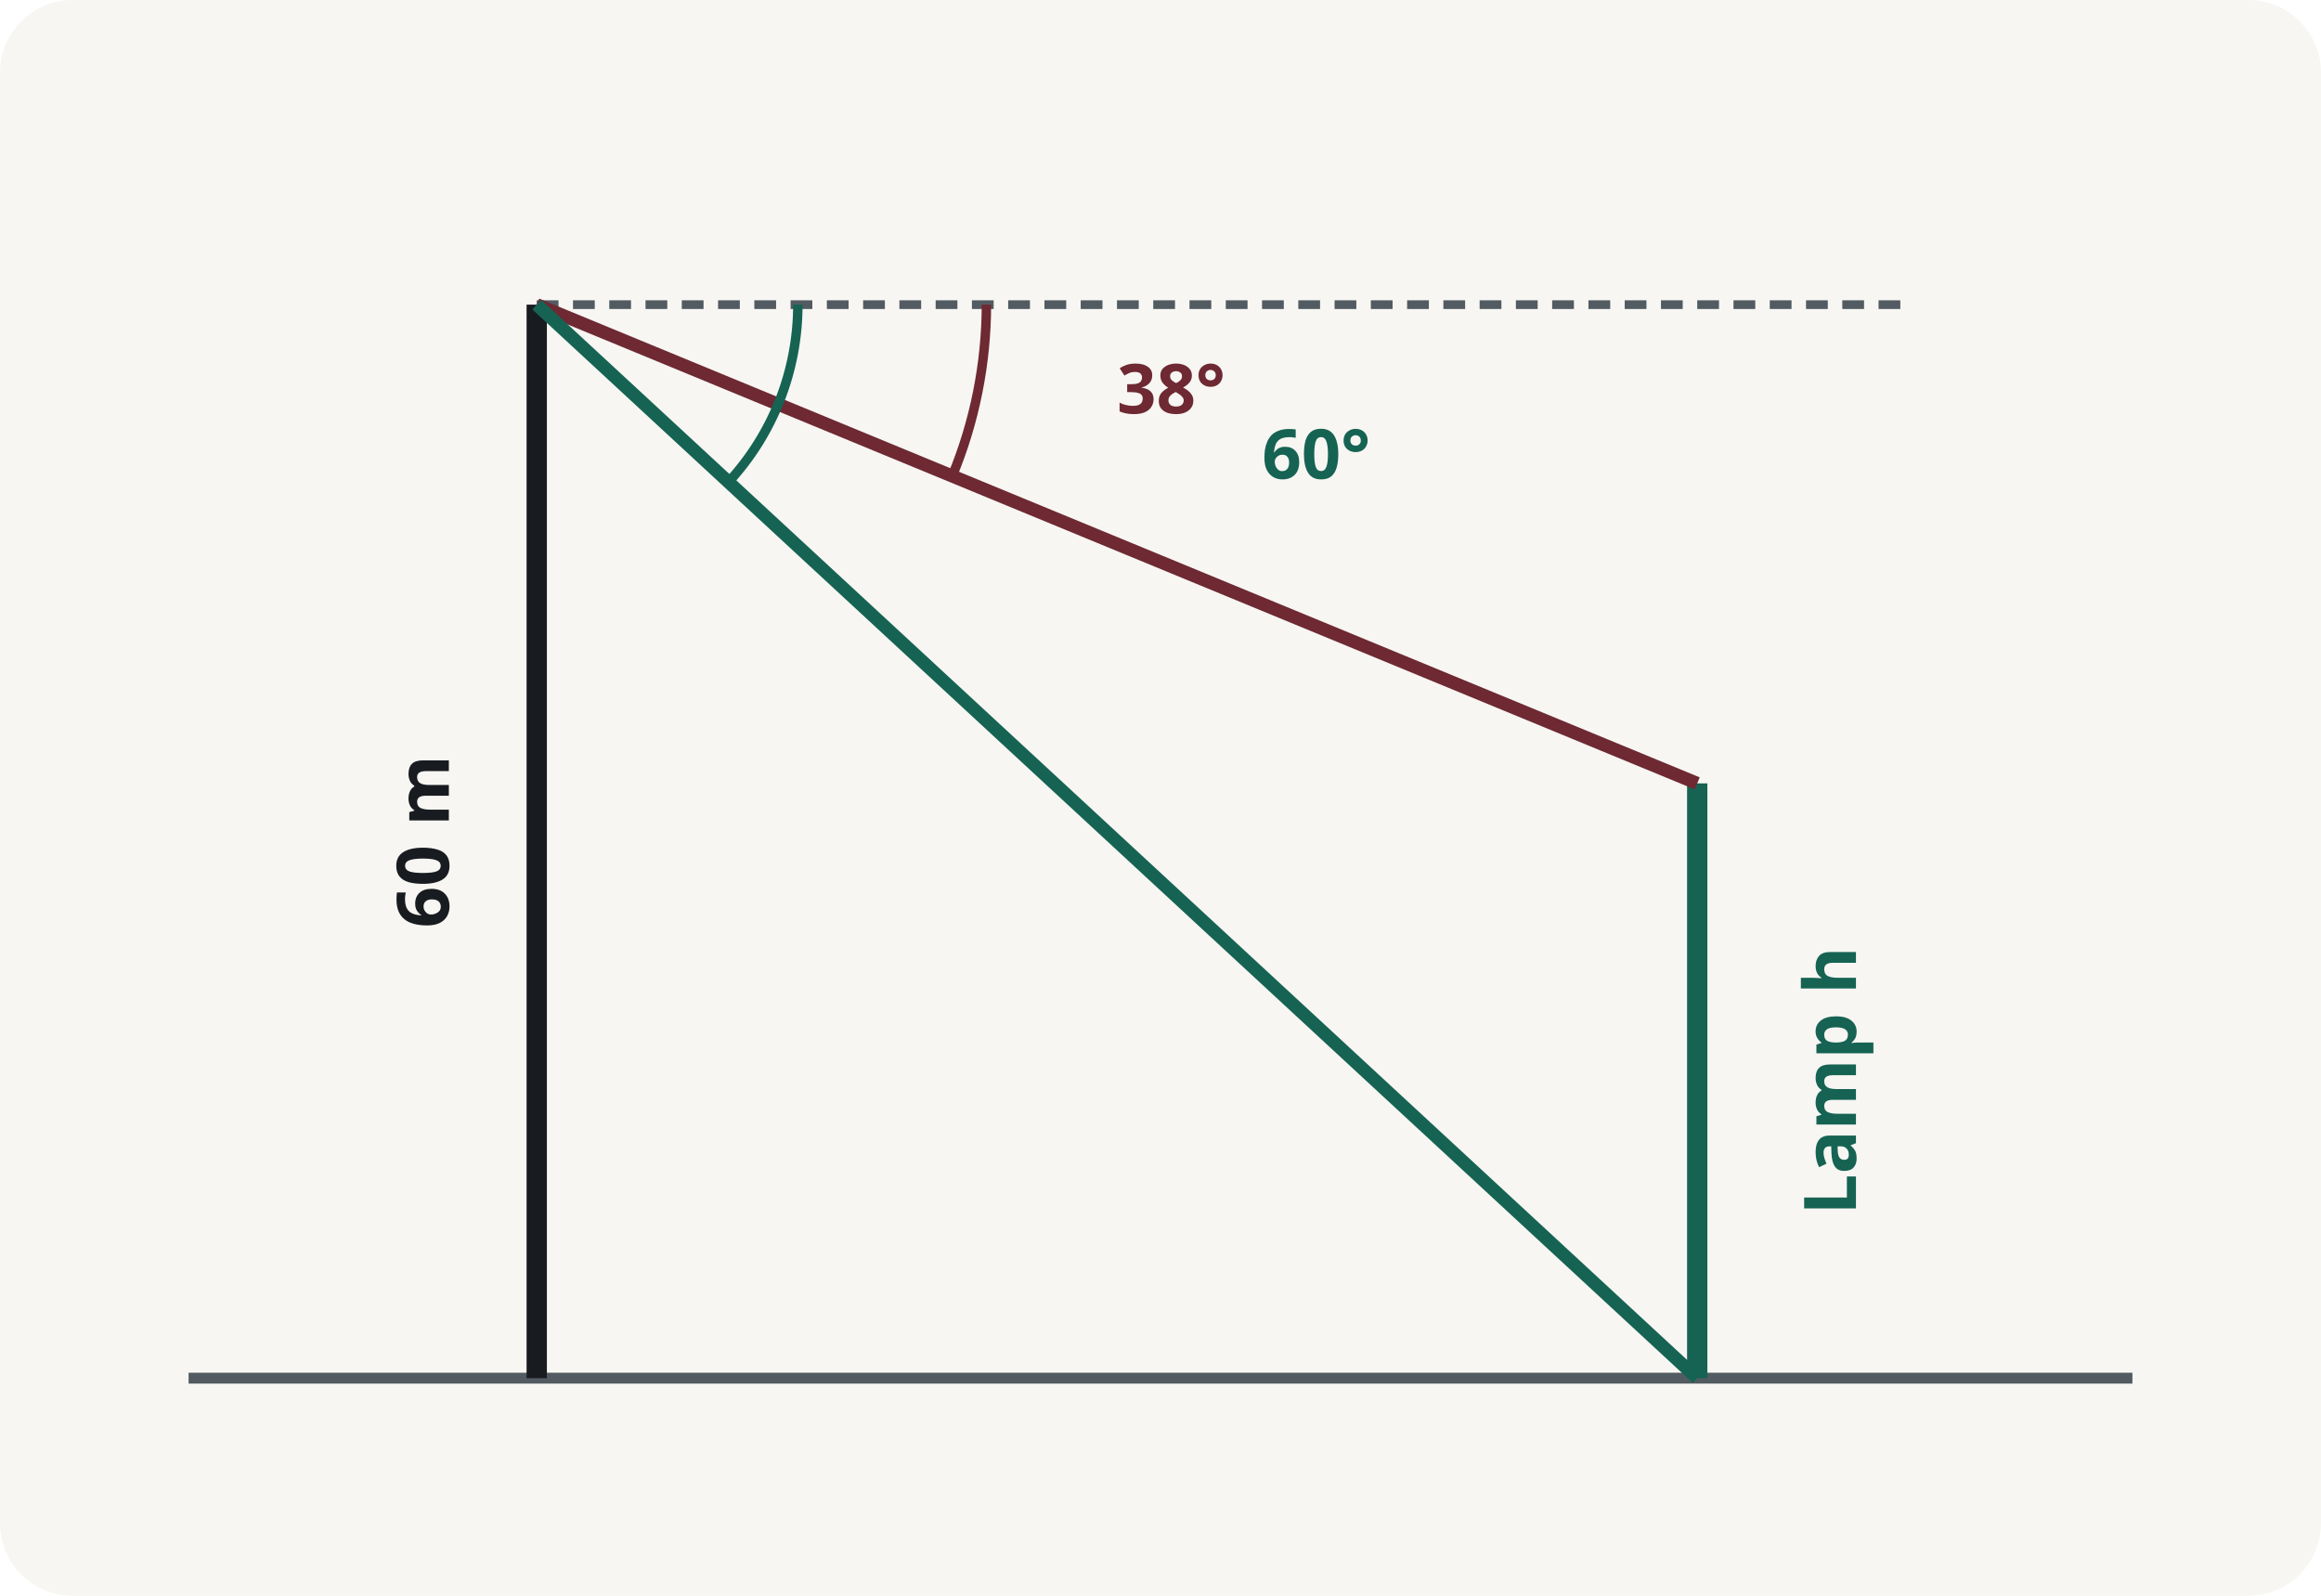
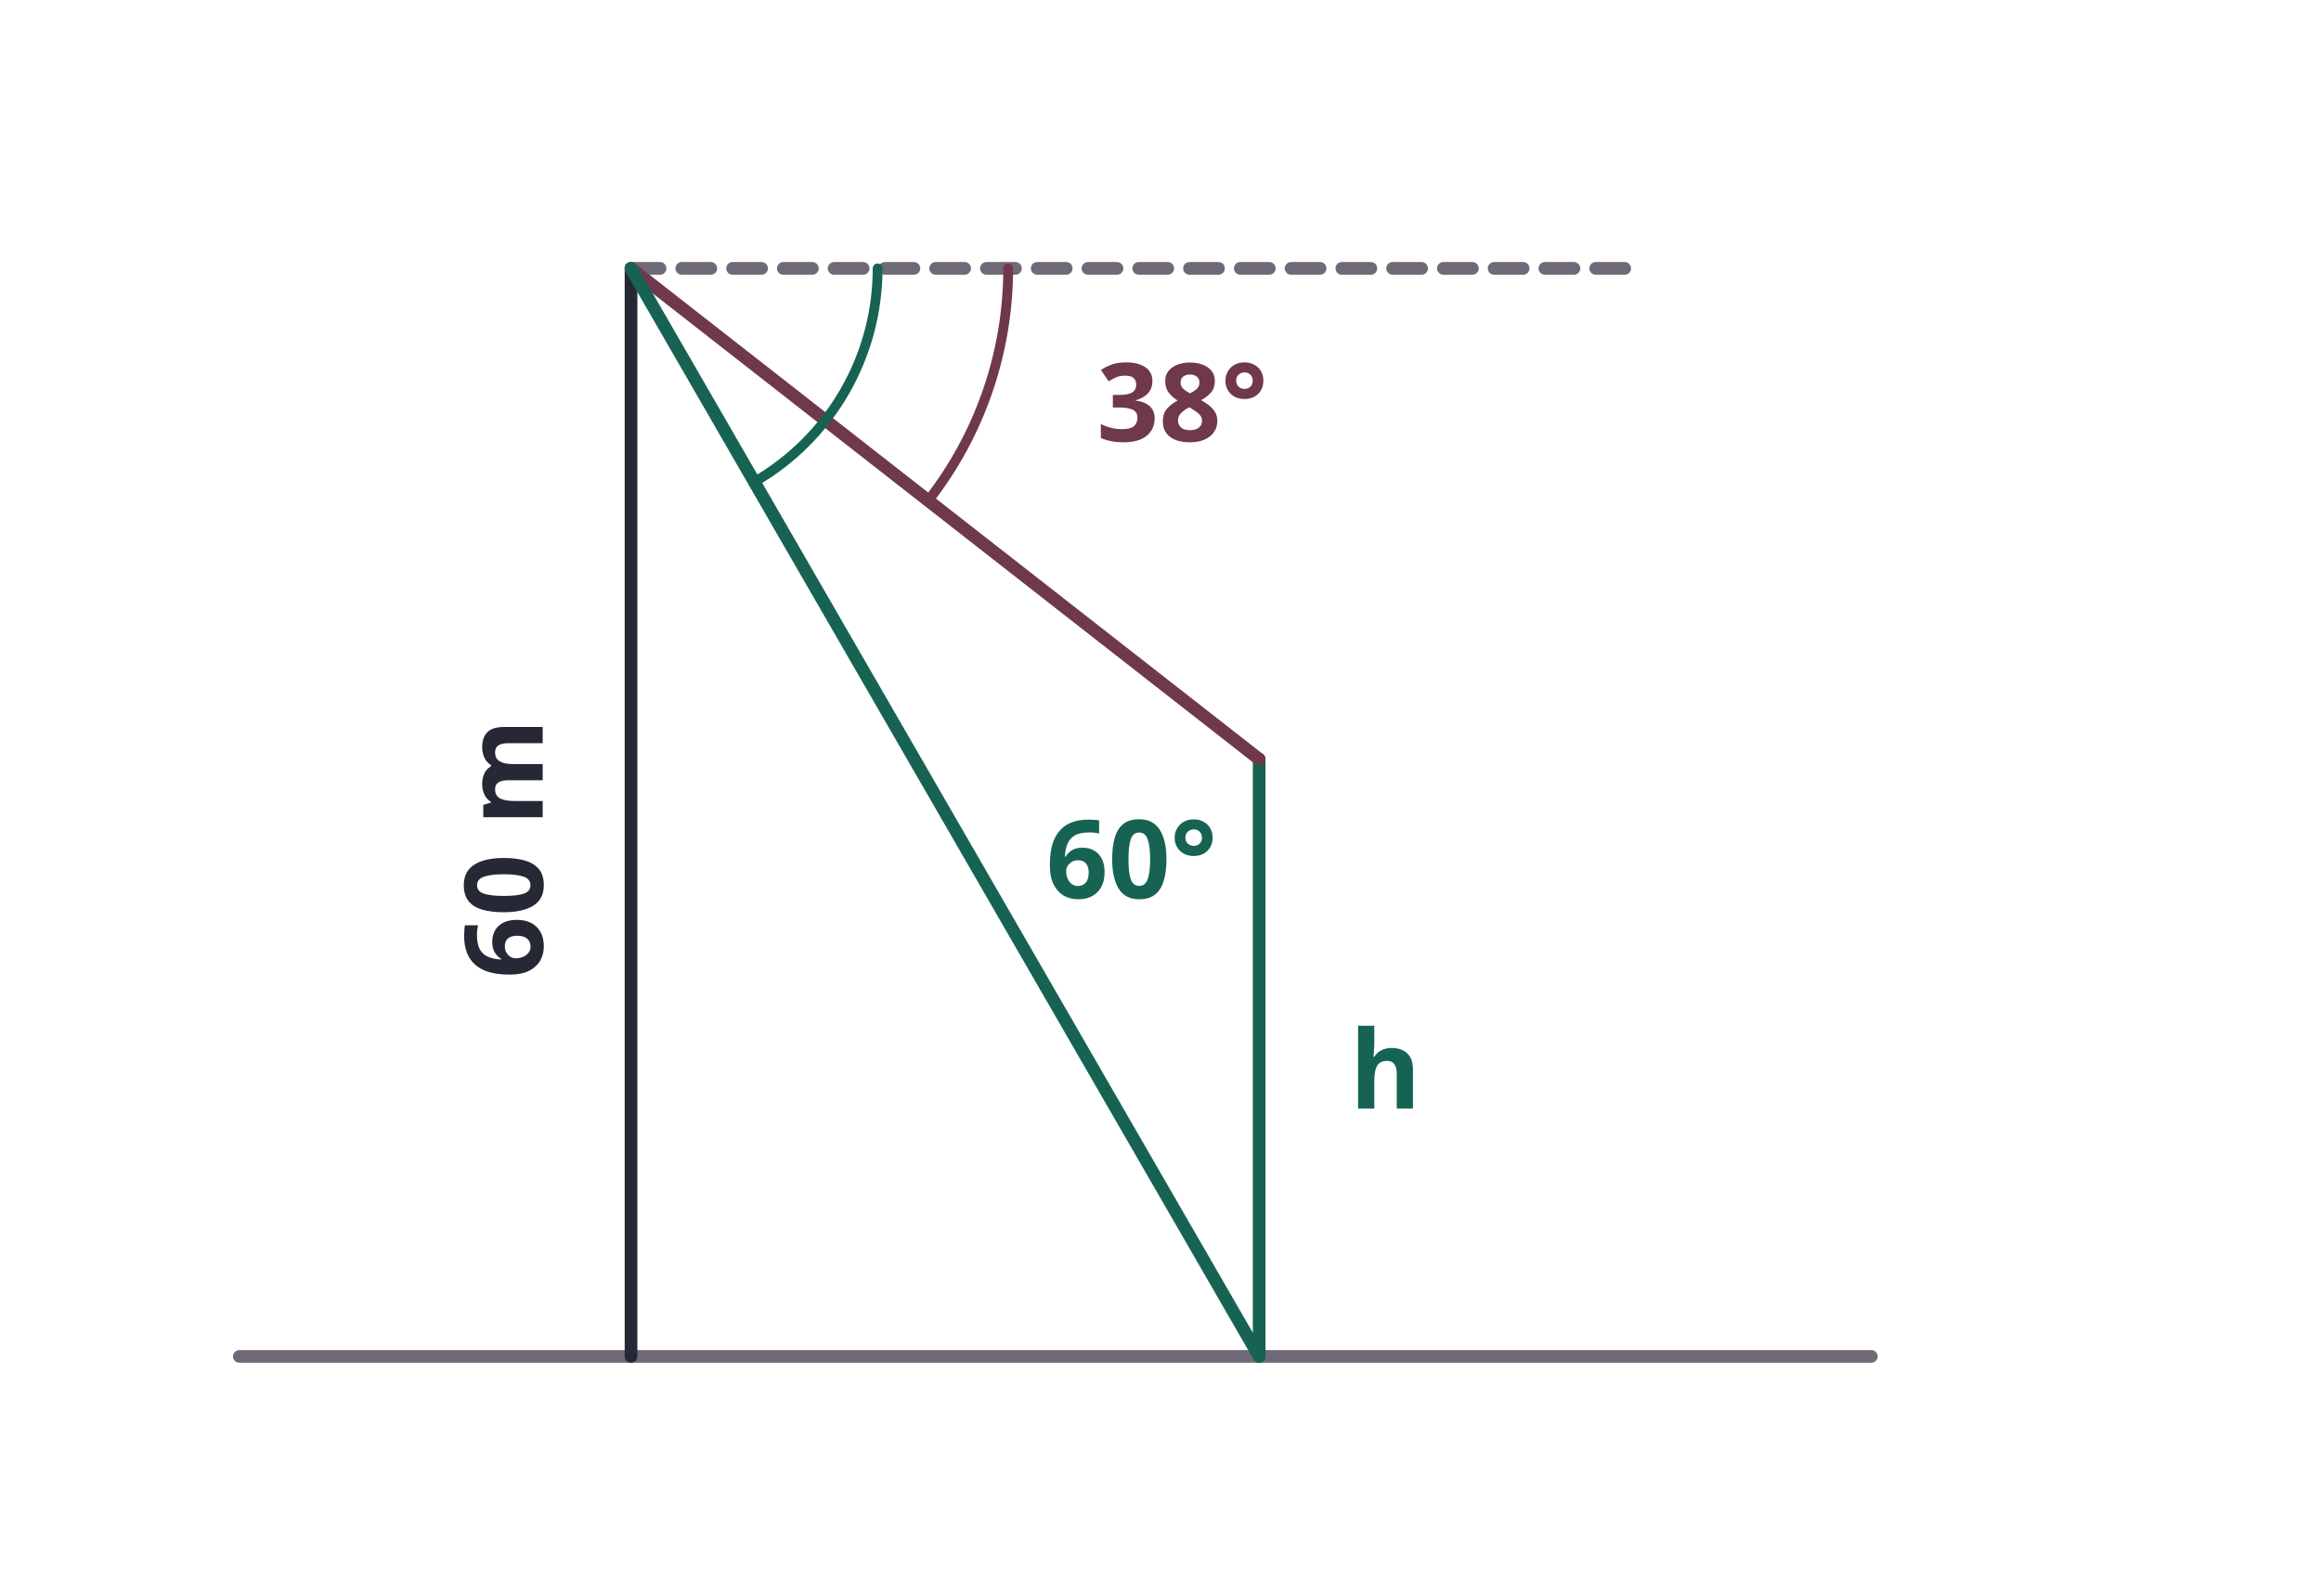
- <svg xmlns="http://www.w3.org/2000/svg" viewBox="0 0 320 220" role="img" aria-labelledby="t desc">
-   <style>text{paint-order:stroke;stroke:#F7F6F2;stroke-width:3px;stroke-linejoin:round;}</style>
-   <rect width="320" height="220" rx="10" fill="#F7F6F2" />
-   <line x1="26" y1="190" x2="294" y2="190" stroke="#525B62" stroke-width="1.5" />
-   <line x1="74" y1="42" x2="74" y2="190" stroke="#181B20" stroke-width="2.8" />
-   <line x1="234" y1="108" x2="234" y2="190" stroke="#166353" stroke-width="2.8" />
-   <line x1="74" y1="42" x2="262" y2="42" stroke="#525B62" stroke-width="1.2" stroke-dasharray="3,2" />
-   <line x1="74" y1="42" x2="234" y2="108" stroke="#6E2933" stroke-width="1.8" />
-   <line x1="74" y1="42" x2="234" y2="190" stroke="#166353" stroke-width="1.8" />
-   <path d="M136.0,42.0 A62,62 0 0,1 131.3,65.6" fill="none" stroke="#6E2933" stroke-width="1.3" />
-   <path d="M110.0,42.0 A36,36 0 0,1 100.4,66.5" fill="none" stroke="#166353" stroke-width="1.3" />
-   <text x="154" y="57" font-family="system-ui,sans-serif" font-size="9.5" font-weight="700" text-anchor="start" fill="#6E2933">38°</text>
-   <text x="174" y="66" font-family="system-ui,sans-serif" font-size="9.5" font-weight="700" text-anchor="start" fill="#166353">60°</text>
-   <text x="58" y="116" transform="rotate(-90 58 116)" font-family="system-ui,sans-serif" font-size="10" font-weight="700" text-anchor="middle" dominant-baseline="central" fill="#181B20">60 m</text>
-   <text x="252" y="149" transform="rotate(-90 252 149)" font-family="system-ui,sans-serif" font-size="10" font-weight="700" text-anchor="middle" dominant-baseline="central" fill="#166353">Lamp h</text>
+ <svg xmlns="http://www.w3.org/2000/svg" viewBox="0 0 320 220" role="img" aria-labelledby="t d">
+   <g stroke-width="1.75" stroke-linecap="round" stroke-linejoin="round">
+     <line x1="33" y1="187" x2="258" y2="187" stroke="#706977" />
+     <line x1="87" y1="37" x2="87" y2="187" stroke="#272836" />
+     <line x1="173.603" y1="104.661" x2="173.603" y2="187" stroke="#166353" />
+     <line x1="87" y1="37" x2="225" y2="37" stroke="#706977" stroke-dasharray="4 3" />
+     <line x1="87" y1="37" x2="173.603" y2="104.661" stroke="#70384b" />
+     <line x1="87" y1="37" x2="173.603" y2="187" stroke="#166353" />
+     <path d="M 139 37 A 52 52 0 0 1 127.977 69.014" fill="none" stroke="#70384b" stroke-width="1.35" />
+     <path d="M 121 37 A 34 34 0 0 1 104 66.445" fill="none" stroke="#166353" stroke-width="1.35" />
+   </g>
+   <g font-family="system-ui,sans-serif" font-size="15" font-weight="550" text-anchor="middle" dominant-baseline="central">
+     <text x="69" y="117" fill="#272836" transform="rotate(-90 69 117)">60 m</text>
+     <text x="163" y="55" fill="#70384b">38°</text>
+     <text x="156" y="118" fill="#166353">60°</text>
+     <text x="191" y="147" fill="#166353">h</text>
+   </g>
</svg>
